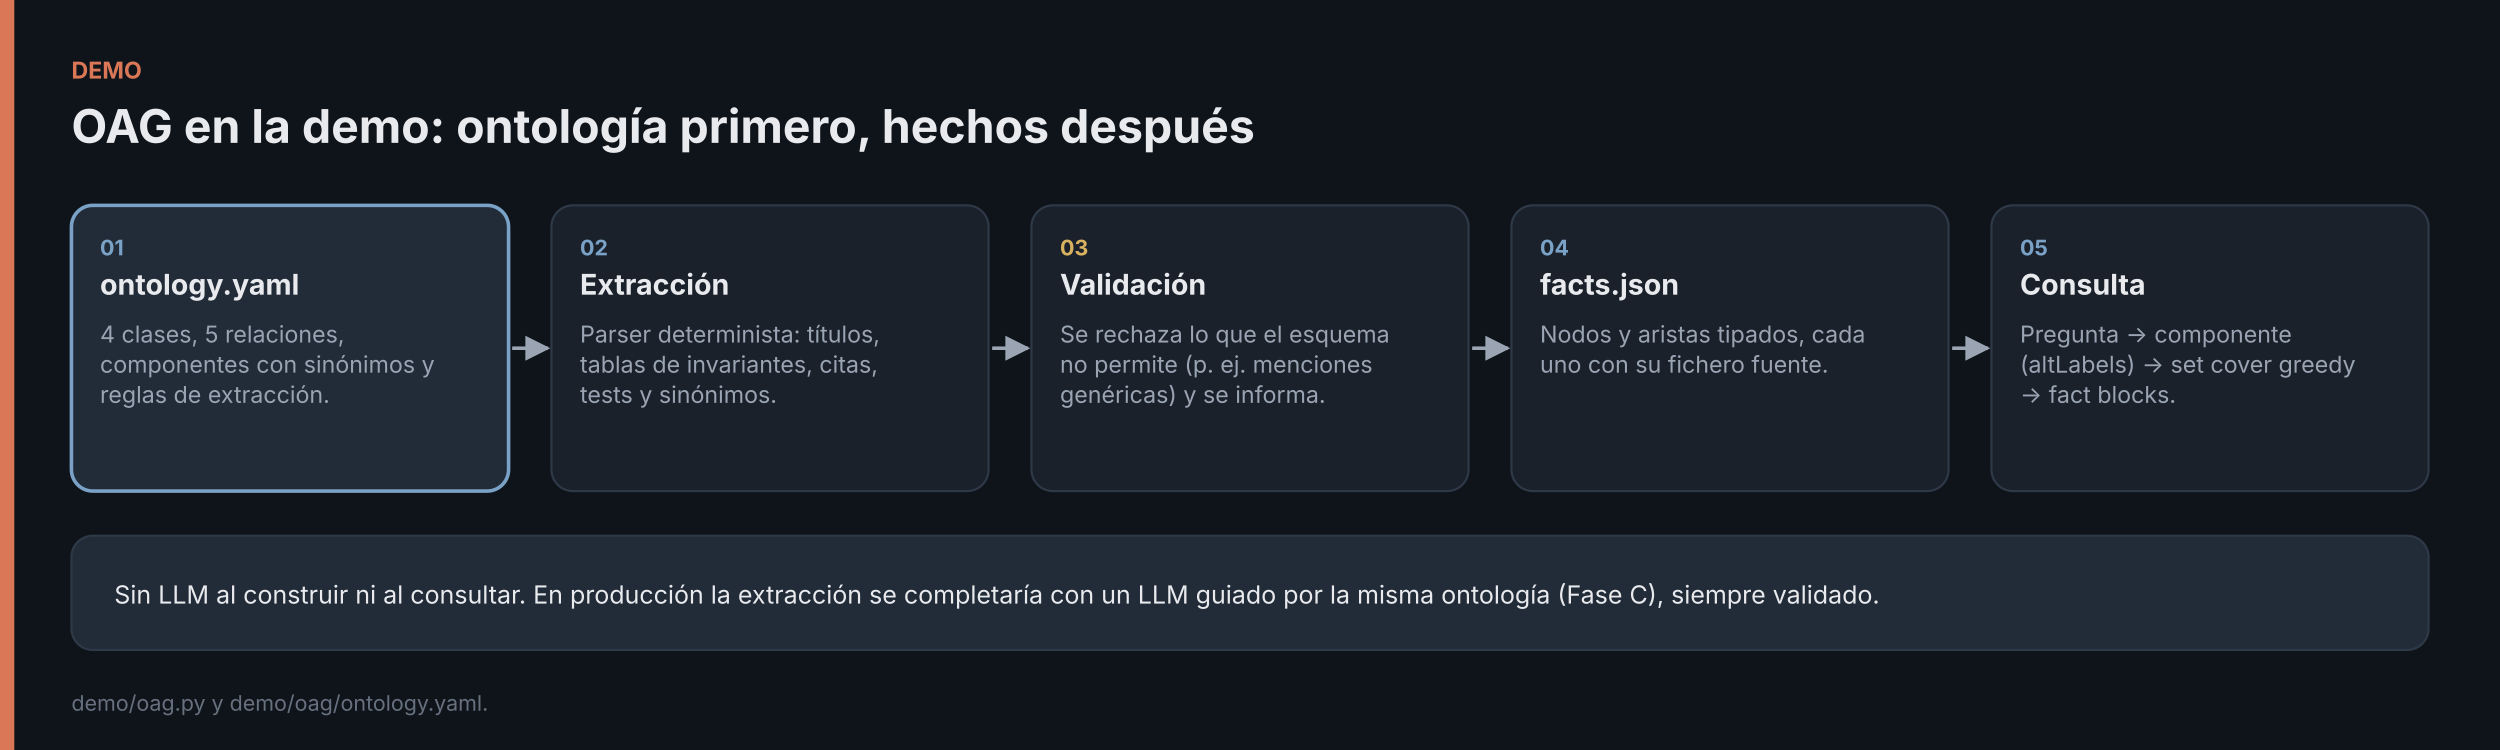
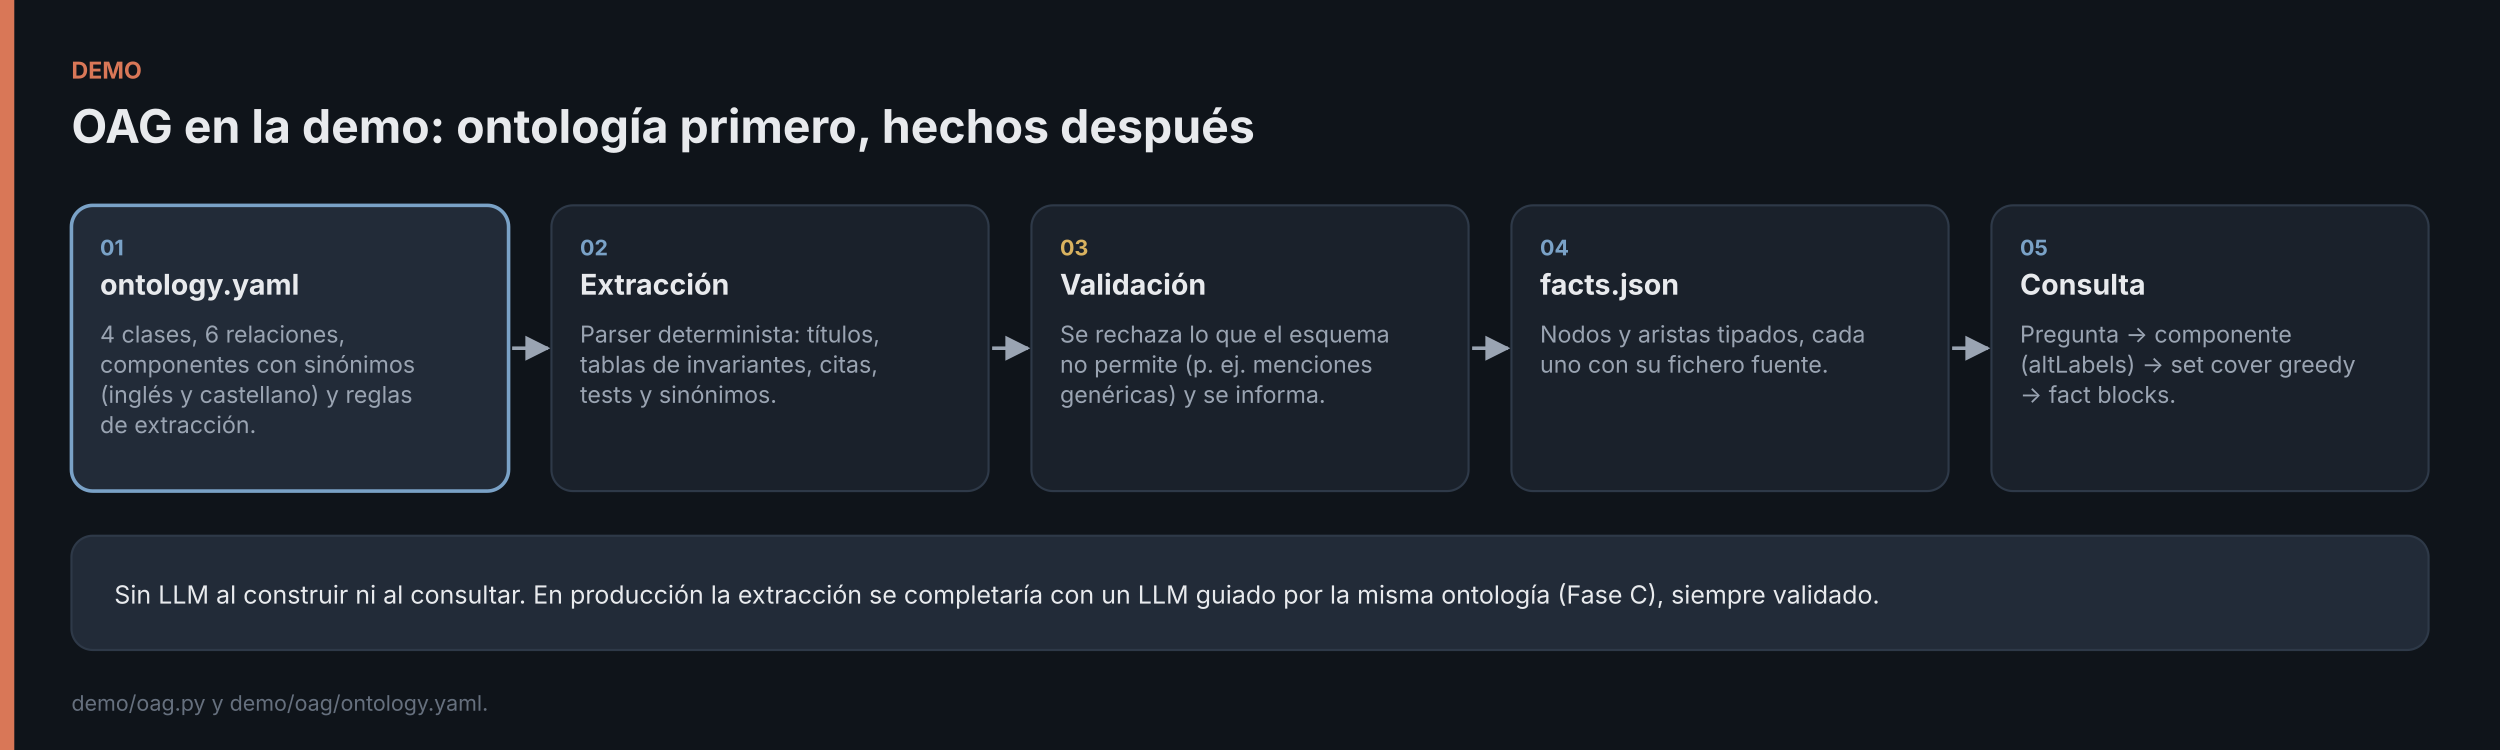
<svg xmlns="http://www.w3.org/2000/svg" viewBox="0 0 1400 420" width="1400" height="420" font-family="Segoe UI, Inter, Helvetica, Arial, sans-serif">
  <defs>
    <marker id="arr" viewBox="0 0 10 10" refX="9" refY="5" markerWidth="7" markerHeight="7" orient="auto-start-reverse">
      <path d="M0,0 L10,5 L0,10 z" fill="#9AA4B2" />
    </marker>
    <marker id="arrc" viewBox="0 0 10 10" refX="9" refY="5" markerWidth="7" markerHeight="7" orient="auto-start-reverse">
      <path d="M0,0 L10,5 L0,10 z" fill="#D97757" />
    </marker>
  </defs>
  <rect width="1400" height="420" fill="#0F141A" />
  <rect x="0" y="0" width="8" height="420" fill="#D97757" />
  <text x="40" y="44.0" font-size="13" fill="#D97757" font-weight="bold" text-anchor="start">DEMO</text>
  <text x="40" y="80.0" font-size="26" fill="#E8EAED" font-weight="bold" text-anchor="start">OAG en la demo: ontología primero, hechos después</text>
  <rect x="40.0" y="115" width="244.8" height="160" rx="12" fill="#222B38" stroke="#7AA2C7" stroke-width="2" />
  <text x="56.0" y="143.0" font-size="12" fill="#7AA2C7" font-weight="bold" text-anchor="start">01</text>
  <text x="56.0" y="165.0" font-size="16" fill="#E8EAED" font-weight="bold" text-anchor="start">ontology.yaml</text>
-   <text x="56.0" y="191.8" font-size="13" fill="#9AA4B2" font-weight="normal" text-anchor="start">4 clases, 5 relaciones,</text>
-   <text x="56.0" y="208.7" font-size="13" fill="#9AA4B2" font-weight="normal" text-anchor="start">componentes con sinónimos y</text>
-   <text x="56.0" y="225.6" font-size="13" fill="#9AA4B2" font-weight="normal" text-anchor="start">reglas de extracción.</text>
+   <text x="56.0" y="191.8" font-size="13" fill="#9AA4B2" font-weight="normal" text-anchor="start">4 clases, 6 relaciones,</text>
+   <text x="56.0" y="208.7" font-size="13" fill="#9AA4B2" font-weight="normal" text-anchor="start">componentes con sinónimos</text>
+   <text x="56.0" y="225.6" font-size="13" fill="#9AA4B2" font-weight="normal" text-anchor="start">(inglés y castellano) y reglas</text>
+   <text x="56.0" y="242.5" font-size="13" fill="#9AA4B2" font-weight="normal" text-anchor="start">de extracción.</text>
  <line x1="286.8" y1="195" x2="306.8" y2="195" stroke="#9AA4B2" stroke-width="2" marker-end="url(#arr)" />
  <rect x="308.8" y="115" width="244.8" height="160" rx="12" fill="#1A212B" stroke="#2E3948" stroke-width="1.2" />
  <text x="324.8" y="143.0" font-size="12" fill="#7AA2C7" font-weight="bold" text-anchor="start">02</text>
  <text x="324.8" y="165.0" font-size="16" fill="#E8EAED" font-weight="bold" text-anchor="start">Extracción</text>
  <text x="324.8" y="191.8" font-size="13" fill="#9AA4B2" font-weight="normal" text-anchor="start">Parser determinista: títulos,</text>
  <text x="324.8" y="208.7" font-size="13" fill="#9AA4B2" font-weight="normal" text-anchor="start">tablas de invariantes, citas,</text>
  <text x="324.8" y="225.6" font-size="13" fill="#9AA4B2" font-weight="normal" text-anchor="start">tests y sinónimos.</text>
  <line x1="555.6" y1="195" x2="575.6" y2="195" stroke="#9AA4B2" stroke-width="2" marker-end="url(#arr)" />
  <rect x="577.6" y="115" width="244.8" height="160" rx="12" fill="#1A212B" stroke="#2E3948" stroke-width="1.2" />
  <text x="593.6" y="143.0" font-size="12" fill="#D9B25F" font-weight="bold" text-anchor="start">03</text>
  <text x="593.6" y="165.0" font-size="16" fill="#E8EAED" font-weight="bold" text-anchor="start">Validación</text>
  <text x="593.6" y="191.8" font-size="13" fill="#9AA4B2" font-weight="normal" text-anchor="start">Se rechaza lo que el esquema</text>
  <text x="593.6" y="208.7" font-size="13" fill="#9AA4B2" font-weight="normal" text-anchor="start">no permite (p. ej. menciones</text>
  <text x="593.6" y="225.6" font-size="13" fill="#9AA4B2" font-weight="normal" text-anchor="start">genéricas) y se informa.</text>
  <line x1="824.4" y1="195" x2="844.4" y2="195" stroke="#9AA4B2" stroke-width="2" marker-end="url(#arr)" />
  <rect x="846.4" y="115" width="244.8" height="160" rx="12" fill="#1A212B" stroke="#2E3948" stroke-width="1.2" />
  <text x="862.4" y="143.0" font-size="12" fill="#7AA2C7" font-weight="bold" text-anchor="start">04</text>
  <text x="862.4" y="165.0" font-size="16" fill="#E8EAED" font-weight="bold" text-anchor="start">facts.json</text>
  <text x="862.4" y="191.8" font-size="13" fill="#9AA4B2" font-weight="normal" text-anchor="start">Nodos y aristas tipados, cada</text>
  <text x="862.4" y="208.7" font-size="13" fill="#9AA4B2" font-weight="normal" text-anchor="start">uno con su fichero fuente.</text>
  <line x1="1093.2" y1="195" x2="1113.2" y2="195" stroke="#9AA4B2" stroke-width="2" marker-end="url(#arr)" />
  <rect x="1115.2" y="115" width="244.8" height="160" rx="12" fill="#1A212B" stroke="#2E3948" stroke-width="1.2" />
  <text x="1131.2" y="143.0" font-size="12" fill="#7AA2C7" font-weight="bold" text-anchor="start">05</text>
  <text x="1131.2" y="165.0" font-size="16" fill="#E8EAED" font-weight="bold" text-anchor="start">Consulta</text>
  <text x="1131.2" y="191.8" font-size="13" fill="#9AA4B2" font-weight="normal" text-anchor="start">Pregunta → componente</text>
  <text x="1131.2" y="208.7" font-size="13" fill="#9AA4B2" font-weight="normal" text-anchor="start">(altLabels) → set cover greedy</text>
  <text x="1131.2" y="225.6" font-size="13" fill="#9AA4B2" font-weight="normal" text-anchor="start">→ fact blocks.</text>
  <rect x="40" y="300" width="1320" height="64" rx="12" fill="#222B38" stroke="#2E3948" stroke-width="1.2" />
  <text x="64" y="338.0" font-size="14" fill="#E8EAED" font-weight="normal" text-anchor="start">Sin LLM al construir ni al consultar. En producción la extracción se completaría con un LLM guiado por la misma ontología (Fase C), siempre validado.</text>
  <text x="40" y="398.0" font-size="12" fill="#66707E" font-weight="normal" text-anchor="start">demo/oag.py y demo/oag/ontology.yaml.</text>
</svg>
